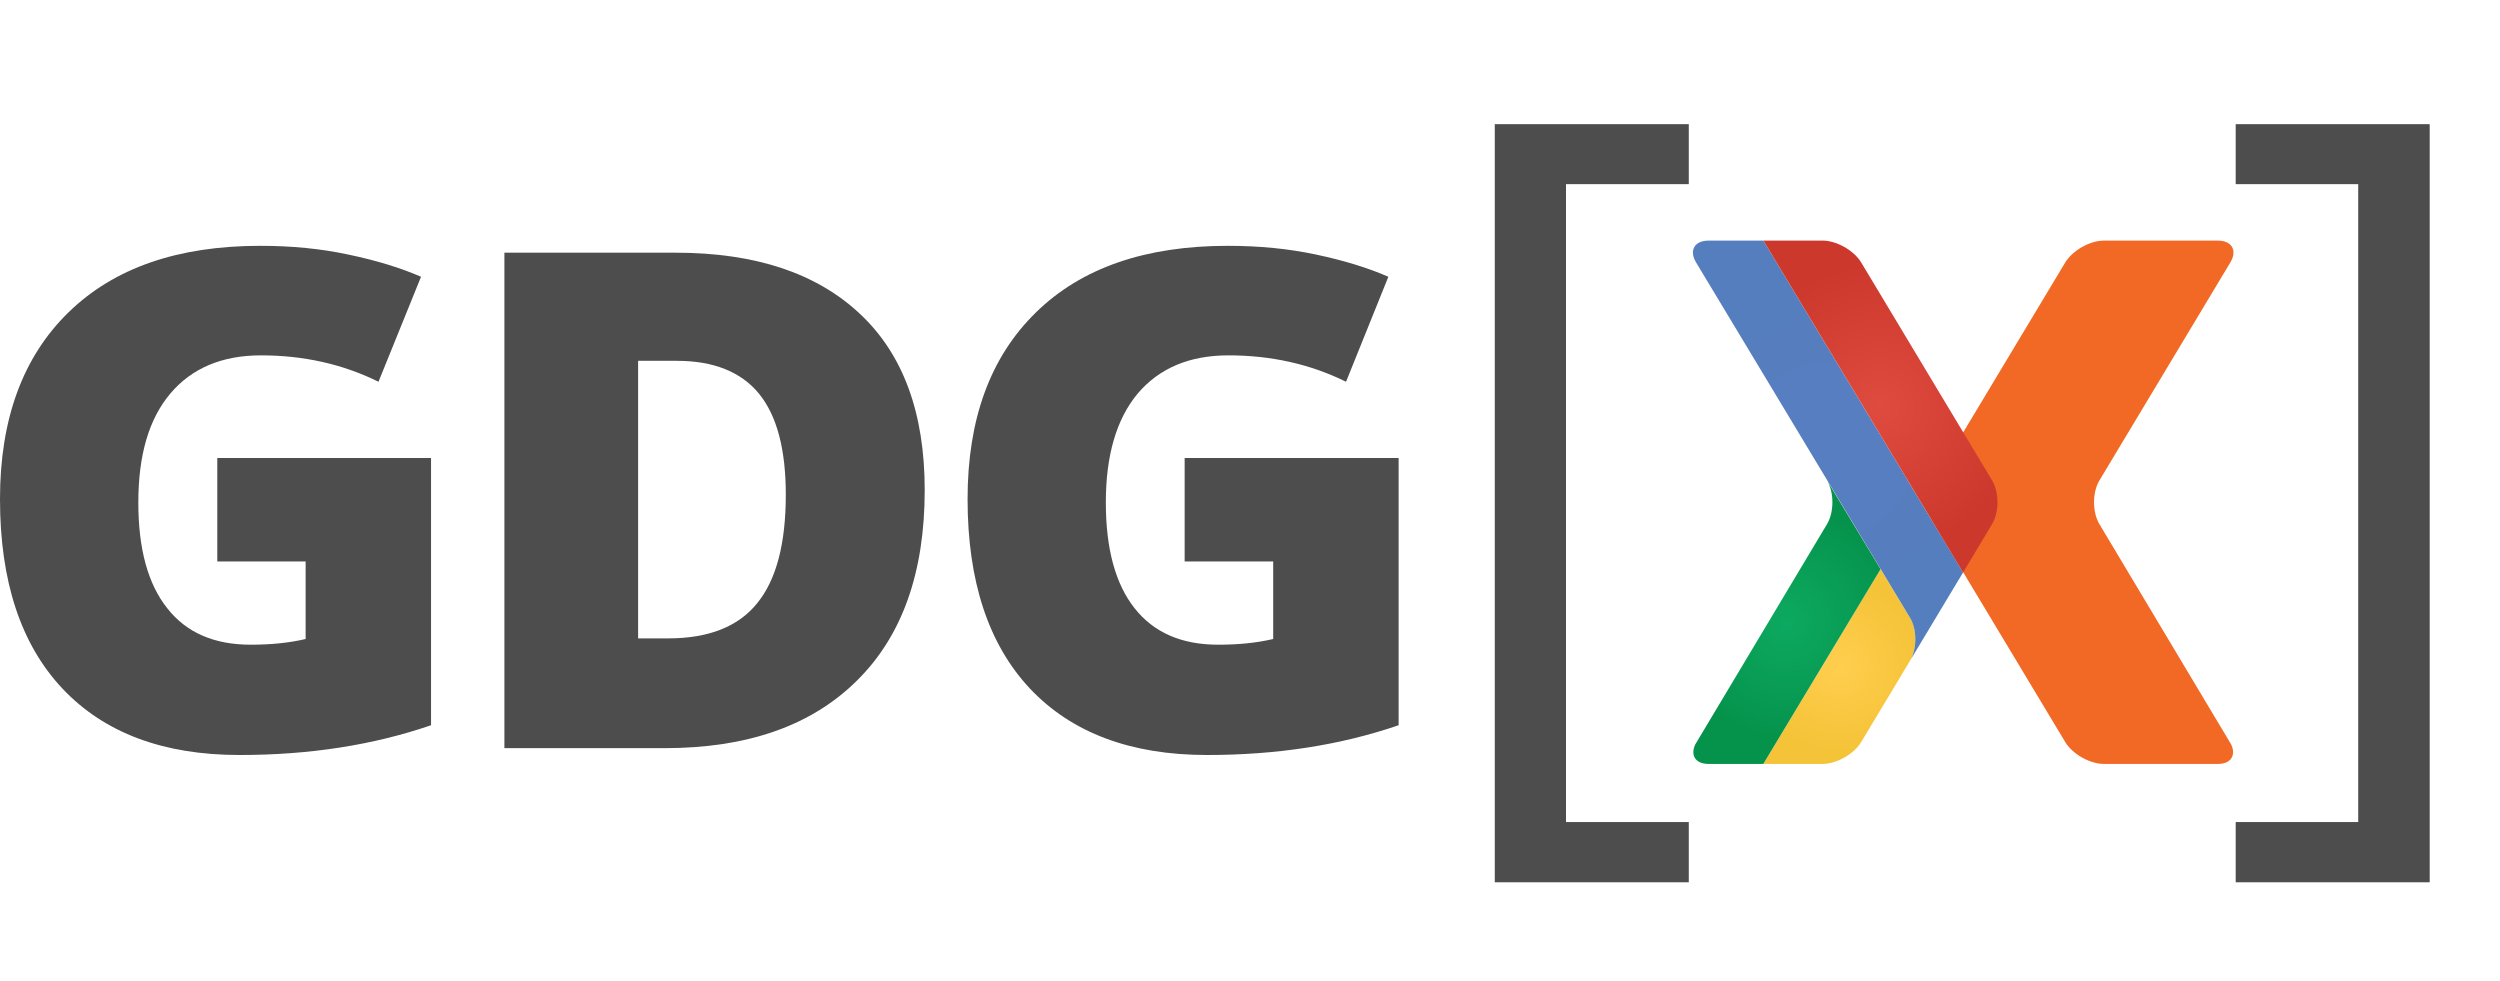
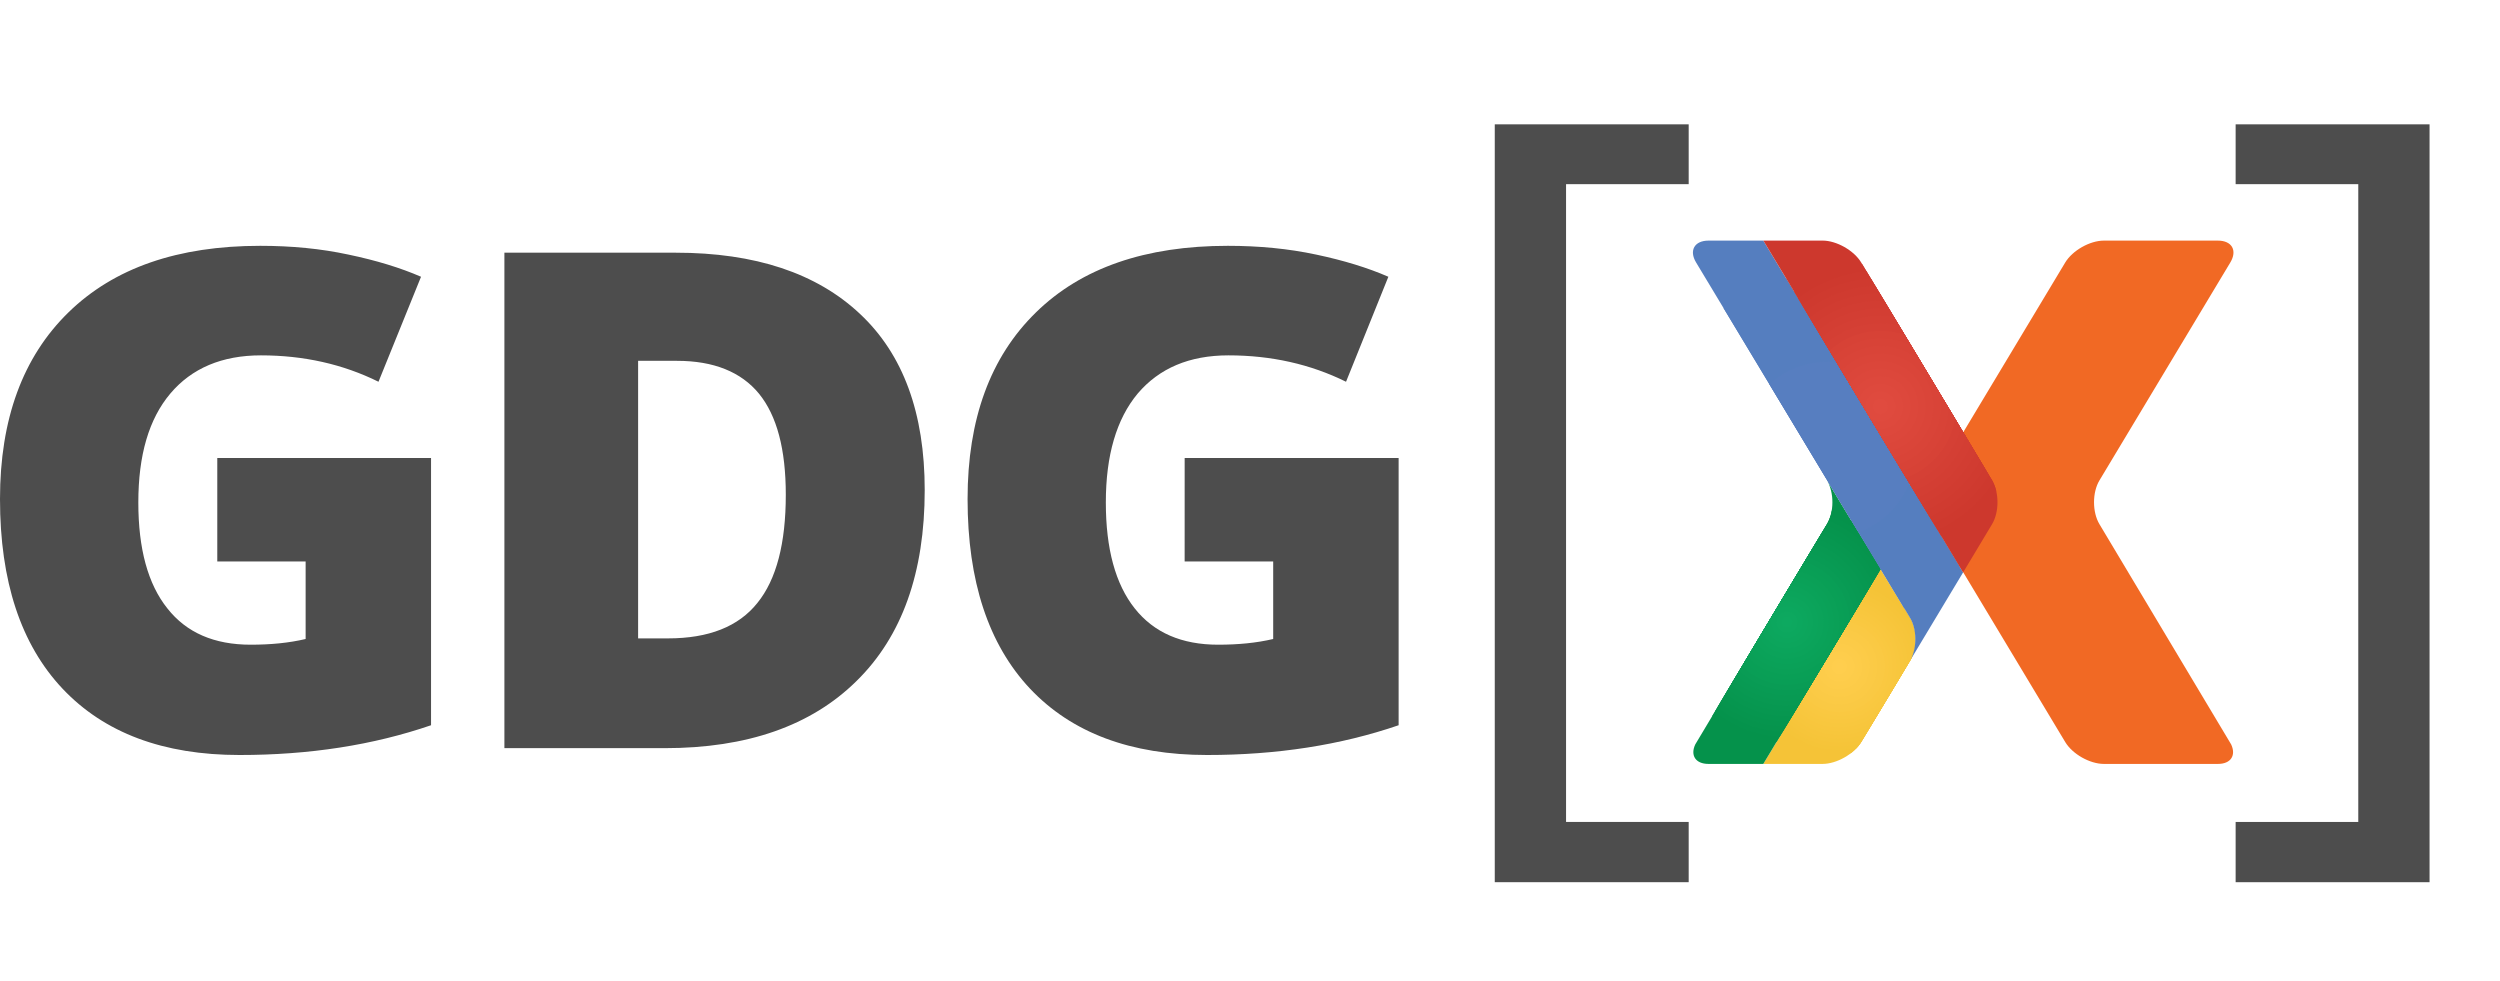
- <svg xmlns="http://www.w3.org/2000/svg" version="1.1" id="Layer_1" x="0px" y="0px" width="153.029px" height="60px" viewBox="0 0 153.029 60" enable-background="new 0 0 153.029 60" xml:space="preserve">
-   <g>
-     <path fill="#F16924" d="M136.52,16.069c0.444-0.736,0.102-1.341-0.76-1.341h-3.355h-3.623c-0.859,0-1.924,0.605-2.367,1.341   l-8.011,13.336c-0.443,0.736-0.443,1.943,0,2.682l1.773,2.953l3.184,5.298l3.054,5.082c0.442,0.739,1.508,1.341,2.367,1.341h3.626   h3.353c0.801,0,1.123-0.528,0.812-1.194l-8.062-13.48c-0.443-0.739-0.443-1.946,0-2.682" />
-     <radialGradient id="SVGID_1_" cx="112.587" cy="40.799" r="5.348" gradientUnits="userSpaceOnUse">
-       <stop offset="0" style="stop-color:#FFCE4E" />
-       <stop offset="1" style="stop-color:#F5C337" />
-     </radialGradient>
-     <path fill="url(#SVGID_1_)" d="M107.935,46.761h3.626c0.858,0,1.924-0.602,2.366-1.341l3.053-5.082   c0.361-0.745,0.349-1.829-0.063-2.516l-1.804-2.985L107.935,46.761z" />
-     <radialGradient id="SVGID_2_" cx="109.383" cy="38.083" r="7.353" gradientUnits="userSpaceOnUse">
-       <stop offset="0" style="stop-color:#0DA960" />
-       <stop offset="1" style="stop-color:#05924B" />
-     </radialGradient>
-     <path fill="url(#SVGID_2_)" d="M111.832,32.087l-8.062,13.48c-0.312,0.667,0.012,1.194,0.811,1.194h3.354l7.179-11.924   l-3.282-5.431C112.275,30.141,112.275,31.348,111.832,32.087" />
-     <radialGradient id="SVGID_3_" cx="111.896" cy="27.533" r="10.778" gradientUnits="userSpaceOnUse">
-       <stop offset="0" style="stop-color:#577EC0" />
-       <stop offset="1" style="stop-color:#557EBF" />
-     </radialGradient>
-     <path fill="url(#SVGID_3_)" d="M104.581,14.728c-0.862,0-1.203,0.605-0.76,1.34l13.096,21.753c0.412,0.687,0.425,1.771,0.063,2.516   l3.184-5.299l-12.228-20.311H104.581z" />
-     <radialGradient id="SVGID_4_" cx="115.103" cy="24.884" r="8.789" gradientUnits="userSpaceOnUse">
-       <stop offset="0" style="stop-color:#E04B3F" />
-       <stop offset="1" style="stop-color:#CD382D" />
-     </radialGradient>
-     <path fill="url(#SVGID_4_)" d="M107.937,14.728l12.228,20.311l1.773-2.953c0.442-0.739,0.442-1.946,0-2.682l-8.011-13.337   c-0.443-0.736-1.509-1.34-2.366-1.34H107.937z" />
-     <g>
-       <path fill="#4D4D4D" d="M13.3,28.035h13.085v16.358c-3.553,1.219-7.454,1.822-11.723,1.822c-4.67,0-8.281-1.354-10.836-4.062    C1.272,39.442,0,35.57,0,30.546c0-4.892,1.396-8.697,4.191-11.425c2.795-2.728,6.707-4.074,11.74-4.074    c1.912,0,3.708,0.173,5.4,0.537c1.702,0.356,3.182,0.809,4.441,1.357l-2.604,6.427c-2.182-1.079-4.582-1.616-7.197-1.616    c-2.382,0-4.236,0.788-5.544,2.337c-1.315,1.556-1.96,3.773-1.96,6.668c0,2.836,0.587,4.996,1.778,6.484    c1.172,1.491,2.871,2.222,5.102,2.222c1.221,0,2.344-0.108,3.361-0.349v-4.746H13.3V28.035z" />
-       <path fill="#4D4D4D" d="M48.1,30.285c0-2.786-0.546-4.843-1.642-6.189c-1.096-1.334-2.777-2.009-5.014-2.009H39.06v16.99h1.825    c2.495,0,4.321-0.721,5.477-2.171C47.526,35.473,48.1,33.255,48.1,30.285 M56.603,29.998c0,5.052-1.384,8.954-4.179,11.693    c-2.777,2.739-6.697,4.105-11.74,4.105h-9.809V15.468h10.489c4.862,0,8.621,1.251,11.271,3.74    C55.287,21.687,56.603,25.289,56.603,29.998" />
-       <path fill="#4D4D4D" d="M72.515,28.035h13.097v16.358c-3.556,1.219-7.465,1.822-11.723,1.822c-4.67,0-8.283-1.354-10.84-4.062    c-2.545-2.71-3.822-6.582-3.822-11.607c0-4.892,1.392-8.697,4.187-11.425c2.788-2.728,6.707-4.074,11.744-4.074    c1.903,0,3.708,0.173,5.41,0.537c1.681,0.356,3.162,0.809,4.416,1.357l-2.591,6.427c-2.182-1.079-4.585-1.616-7.197-1.616    c-2.393,0-4.237,0.788-5.555,2.337c-1.297,1.556-1.951,3.773-1.951,6.668c0,2.836,0.587,4.996,1.768,6.484    c1.18,1.491,2.883,2.222,5.11,2.222c1.221,0,2.348-0.108,3.366-0.349v-4.746h-5.42V28.035z" />
-     </g>
-     <text transform="matrix(1 0 0 1 87.1855 45.5847)" fill="#4D4D4D" font-family="'OpenSans'" font-size="53.195">[</text>
-     <text transform="matrix(1 0 0 1 135.5223 45.5847)" fill="#4D4D4D" font-family="'OpenSans'" font-size="53.195">]</text>
-   </g>
+ <svg xmlns="http://www.w3.org/2000/svg" xmlns:xlink="http://www.w3.org/1999/xlink" width="153.029" height="60" viewBox="0 0 153.029 60">
+   <path fill="#F16924" d="M136.52 16.069c.444-.736.102-1.341-.76-1.341h-6.978c-.859 0-1.924.605-2.367 1.341l-8.011 13.336c-.443.736-.443 1.943 0 2.682l1.773 2.953 3.184 5.298 3.054 5.082c.442.739 1.508 1.341 2.367 1.341h6.979c.801 0 1.123-.528.812-1.194l-8.062-13.48c-.443-.739-.443-1.946 0-2.682" />
+   <defs>
+     <path id="a" d="M107.935 46.761h3.626c.858 0 1.924-.602 2.366-1.341l3.053-5.082c.361-.745.349-1.829-.063-2.516l-1.804-2.985-7.178 11.924z" />
+   </defs>
+   <clipPath id="b">
+     <use xlink:href="#a" overflow="visible" />
+   </clipPath>
+   <path clip-path="url(#b)" fill="#F5C337" d="M107.935 34.837h9.406v11.924h-9.406z" />
+   <circle clip-path="url(#b)" fill="#F5C337" cx="112.587" cy="40.799" r="5.347" />
+   <circle clip-path="url(#b)" fill="#F5C438" cx="112.587" cy="40.799" r="5.115" />
+   <circle clip-path="url(#b)" fill="#F6C439" cx="112.587" cy="40.799" r="4.882" />
+   <circle clip-path="url(#b)" fill="#F6C53A" cx="112.587" cy="40.799" r="4.65" />
+   <circle clip-path="url(#b)" fill="#F7C53B" cx="112.587" cy="40.799" r="4.417" />
+   <circle clip-path="url(#b)" fill="#F7C63C" cx="112.587" cy="40.799" r="4.185" />
+   <circle clip-path="url(#b)" fill="#F8C63D" cx="112.587" cy="40.799" r="3.952" />
+   <circle clip-path="url(#b)" fill="#F8C73E" cx="112.587" cy="40.799" r="3.72" />
+   <circle clip-path="url(#b)" fill="#F9C73F" cx="112.587" cy="40.799" r="3.487" />
+   <circle clip-path="url(#b)" fill="#F9C840" cx="112.587" cy="40.799" r="3.255" />
+   <circle clip-path="url(#b)" fill="#FAC841" cx="112.587" cy="40.799" r="3.022" />
+   <circle clip-path="url(#b)" fill="#FAC943" cx="112.587" cy="40.799" r="2.79" />
+   <circle clip-path="url(#b)" fill="#FAC944" cx="112.587" cy="40.799" r="2.557" />
+   <circle clip-path="url(#b)" fill="#FBCA45" cx="112.587" cy="40.799" r="2.325" />
+   <circle clip-path="url(#b)" fill="#FBCA46" cx="112.587" cy="40.799" r="2.092" />
+   <circle clip-path="url(#b)" fill="#FCCB47" cx="112.587" cy="40.799" r="1.86" />
+   <circle clip-path="url(#b)" fill="#FCCB48" cx="112.587" cy="40.799" r="1.627" />
+   <circle clip-path="url(#b)" fill="#FDCC49" cx="112.587" cy="40.799" r="1.395" />
+   <circle clip-path="url(#b)" fill="#FDCC4A" cx="112.587" cy="40.799" r="1.162" />
+   <circle clip-path="url(#b)" fill="#FECD4B" cx="112.587" cy="40.799" r=".93" />
+   <circle clip-path="url(#b)" fill="#FECD4C" cx="112.587" cy="40.799" r=".697" />
+   <circle clip-path="url(#b)" fill="#FFCE4D" cx="112.587" cy="40.799" r=".465" />
+   <circle clip-path="url(#b)" fill="#FFCE4E" cx="112.587" cy="40.799" r=".232" />
+   <defs>
+     <path id="c" d="M111.832 32.087l-8.062 13.48c-.312.667.012 1.194.811 1.194h3.354l7.179-11.924-3.282-5.431c.443.735.443 1.942 0 2.681" />
+   </defs>
+   <clipPath id="d">
+     <use xlink:href="#c" overflow="visible" />
+   </clipPath>
+   <path clip-path="url(#d)" fill="#05924B" d="M103.458 29.406h11.656v17.355h-11.656z" />
+   <circle clip-path="url(#d)" fill="#05924B" cx="109.383" cy="38.084" r="7.353" />
+   <circle clip-path="url(#d)" fill="#05934C" cx="109.383" cy="38.084" r="7.033" />
+   <circle clip-path="url(#d)" fill="#06944D" cx="109.383" cy="38.084" r="6.714" />
+   <circle clip-path="url(#d)" fill="#06954E" cx="109.383" cy="38.084" r="6.394" />
+   <circle clip-path="url(#d)" fill="#06964F" cx="109.383" cy="38.084" r="6.074" />
+   <circle clip-path="url(#d)" fill="#079750" cx="109.383" cy="38.084" r="5.755" />
+   <circle clip-path="url(#d)" fill="#079851" cx="109.383" cy="38.084" r="5.435" />
+   <circle clip-path="url(#d)" fill="#089952" cx="109.383" cy="38.084" r="5.115" />
+   <circle clip-path="url(#d)" fill="#089A53" cx="109.383" cy="38.084" r="4.796" />
+   <circle clip-path="url(#d)" fill="#089B54" cx="109.383" cy="38.084" r="4.476" />
+   <circle clip-path="url(#d)" fill="#099C55" cx="109.383" cy="38.084" r="4.156" />
+   <circle clip-path="url(#d)" fill="#099E56" cx="109.383" cy="38.084" r="3.836" />
+   <circle clip-path="url(#d)" fill="#099F56" cx="109.383" cy="38.084" r="3.517" />
+   <circle clip-path="url(#d)" fill="#0AA057" cx="109.383" cy="38.084" r="3.197" />
+   <circle clip-path="url(#d)" fill="#0AA158" cx="109.383" cy="38.084" r="2.877" />
+   <circle clip-path="url(#d)" fill="#0AA259" cx="109.383" cy="38.084" r="2.558" />
+   <circle clip-path="url(#d)" fill="#0BA35A" cx="109.383" cy="38.084" r="2.238" />
+   <circle clip-path="url(#d)" fill="#0BA45B" cx="109.383" cy="38.084" r="1.918" />
+   <circle clip-path="url(#d)" fill="#0CA55C" cx="109.383" cy="38.084" r="1.599" />
+   <circle clip-path="url(#d)" fill="#0CA65D" cx="109.383" cy="38.084" r="1.279" />
+   <circle clip-path="url(#d)" fill="#0CA75E" cx="109.383" cy="38.084" r=".959" />
+   <circle clip-path="url(#d)" fill="#0DA85F" cx="109.383" cy="38.084" r=".639" />
+   <circle clip-path="url(#d)" fill="#0DA960" cx="109.383" cy="38.084" r=".32" />
+   <defs>
+     <path id="e" d="M104.581 14.728c-.862 0-1.203.605-.76 1.34l13.096 21.753c.412.687.425 1.771.063 2.516l3.184-5.299-12.228-20.311h-3.355v.001z" />
+   </defs>
+   <clipPath id="f">
+     <use xlink:href="#e" overflow="visible" />
+   </clipPath>
+   <path clip-path="url(#f)" fill="#557EBF" d="M103.378 14.727h16.786v25.61h-16.786z" />
+   <circle clip-path="url(#f)" fill="#557EBF" cx="111.895" cy="27.532" r="10.778" />
+   <circle clip-path="url(#f)" fill="#577EC0" cx="111.895" cy="27.532" r="5.389" />
+   <defs>
+     <path id="g" d="M107.937 14.728l12.228 20.311 1.773-2.953c.442-.739.442-1.946 0-2.682l-8.011-13.337c-.443-.736-1.509-1.34-2.366-1.34l-3.624.001z" />
+   </defs>
+   <clipPath id="h">
+     <use xlink:href="#g" overflow="visible" />
+   </clipPath>
+   <path clip-path="url(#h)" fill="#CD382D" d="M107.937 14.727h14.443v20.312h-14.443z" />
+   <circle clip-path="url(#h)" fill="#CD382D" cx="115.103" cy="24.883" r="8.789" />
+   <circle clip-path="url(#h)" fill="#CE392E" cx="115.103" cy="24.883" r="8.327" />
+   <circle clip-path="url(#h)" fill="#CF3A2F" cx="115.103" cy="24.883" r="7.864" />
+   <circle clip-path="url(#h)" fill="#D03B30" cx="115.103" cy="24.883" r="7.401" />
+   <circle clip-path="url(#h)" fill="#D13C31" cx="115.103" cy="24.883" r="6.939" />
+   <circle clip-path="url(#h)" fill="#D23D32" cx="115.103" cy="24.883" r="6.476" />
+   <circle clip-path="url(#h)" fill="#D33E33" cx="115.103" cy="24.883" r="6.014" />
+   <circle clip-path="url(#h)" fill="#D43F34" cx="115.103" cy="24.883" r="5.551" />
+   <circle clip-path="url(#h)" fill="#D54035" cx="115.103" cy="24.883" r="5.088" />
+   <circle clip-path="url(#h)" fill="#D74236" cx="115.103" cy="24.883" r="4.626" />
+   <circle clip-path="url(#h)" fill="#D84337" cx="115.103" cy="24.883" r="4.163" />
+   <circle clip-path="url(#h)" fill="#D94438" cx="115.103" cy="24.883" r="3.701" />
+   <circle clip-path="url(#h)" fill="#DA4539" cx="115.103" cy="24.883" r="3.238" />
+   <circle clip-path="url(#h)" fill="#DB463A" cx="115.103" cy="24.883" r="2.776" />
+   <circle clip-path="url(#h)" fill="#DC473B" cx="115.103" cy="24.883" r="2.313" />
+   <circle clip-path="url(#h)" fill="#DD483C" cx="115.103" cy="24.883" r="1.85" />
+   <circle clip-path="url(#h)" fill="#DE493D" cx="115.103" cy="24.883" r="1.388" />
+   <circle clip-path="url(#h)" fill="#DF4A3E" cx="115.103" cy="24.883" r=".925" />
+   <circle clip-path="url(#h)" fill="#E04B3F" cx="115.103" cy="24.883" r=".463" />
+   <path fill="#4D4D4D" d="M13.3 28.035h13.085v16.358c-3.553 1.219-7.454 1.822-11.723 1.822-4.67 0-8.281-1.354-10.836-4.062-2.554-2.711-3.826-6.583-3.826-11.607 0-4.892 1.396-8.697 4.191-11.425s6.707-4.074 11.74-4.074c1.912 0 3.708.173 5.4.537 1.702.356 3.182.809 4.441 1.357l-2.604 6.427c-2.182-1.079-4.582-1.616-7.197-1.616-2.382 0-4.236.788-5.544 2.337-1.315 1.556-1.96 3.773-1.96 6.668 0 2.836.587 4.996 1.778 6.484 1.172 1.491 2.871 2.222 5.102 2.222 1.221 0 2.344-.108 3.361-.349v-4.746h-5.408v-6.333zM48.1 30.285c0-2.786-.546-4.843-1.642-6.189-1.096-1.334-2.777-2.009-5.014-2.009h-2.384v16.99h1.825c2.495 0 4.321-.721 5.477-2.171 1.164-1.433 1.738-3.651 1.738-6.621m8.503-.287c0 5.052-1.384 8.954-4.179 11.693-2.777 2.739-6.697 4.105-11.74 4.105h-9.809v-30.328h10.489c4.862 0 8.621 1.251 11.271 3.74 2.652 2.479 3.968 6.081 3.968 10.79" />
+   <path fill="#4D4D4D" d="M72.515 28.035h13.097v16.358c-3.556 1.219-7.465 1.822-11.723 1.822-4.67 0-8.283-1.354-10.84-4.062-2.545-2.71-3.822-6.582-3.822-11.607 0-4.892 1.392-8.697 4.187-11.425 2.788-2.728 6.707-4.074 11.744-4.074 1.903 0 3.708.173 5.41.537 1.681.356 3.162.809 4.416 1.357l-2.591 6.427c-2.182-1.079-4.585-1.616-7.197-1.616-2.393 0-4.237.788-5.555 2.337-1.297 1.556-1.951 3.773-1.951 6.668 0 2.836.587 4.996 1.768 6.484 1.18 1.491 2.883 2.222 5.11 2.222 1.221 0 2.348-.108 3.366-.349v-4.746h-5.42l.001-6.333z" />
+   <path fill="#4D4D4D" d="M103.367 54h-11.87v-46.389h11.87v3.662h-7.506v39.039h7.506v3.688zM136.847 50.313h7.507v-39.04h-7.507v-3.662h11.87v46.39h-11.87v-3.688z" enable-background="new" />
</svg>
